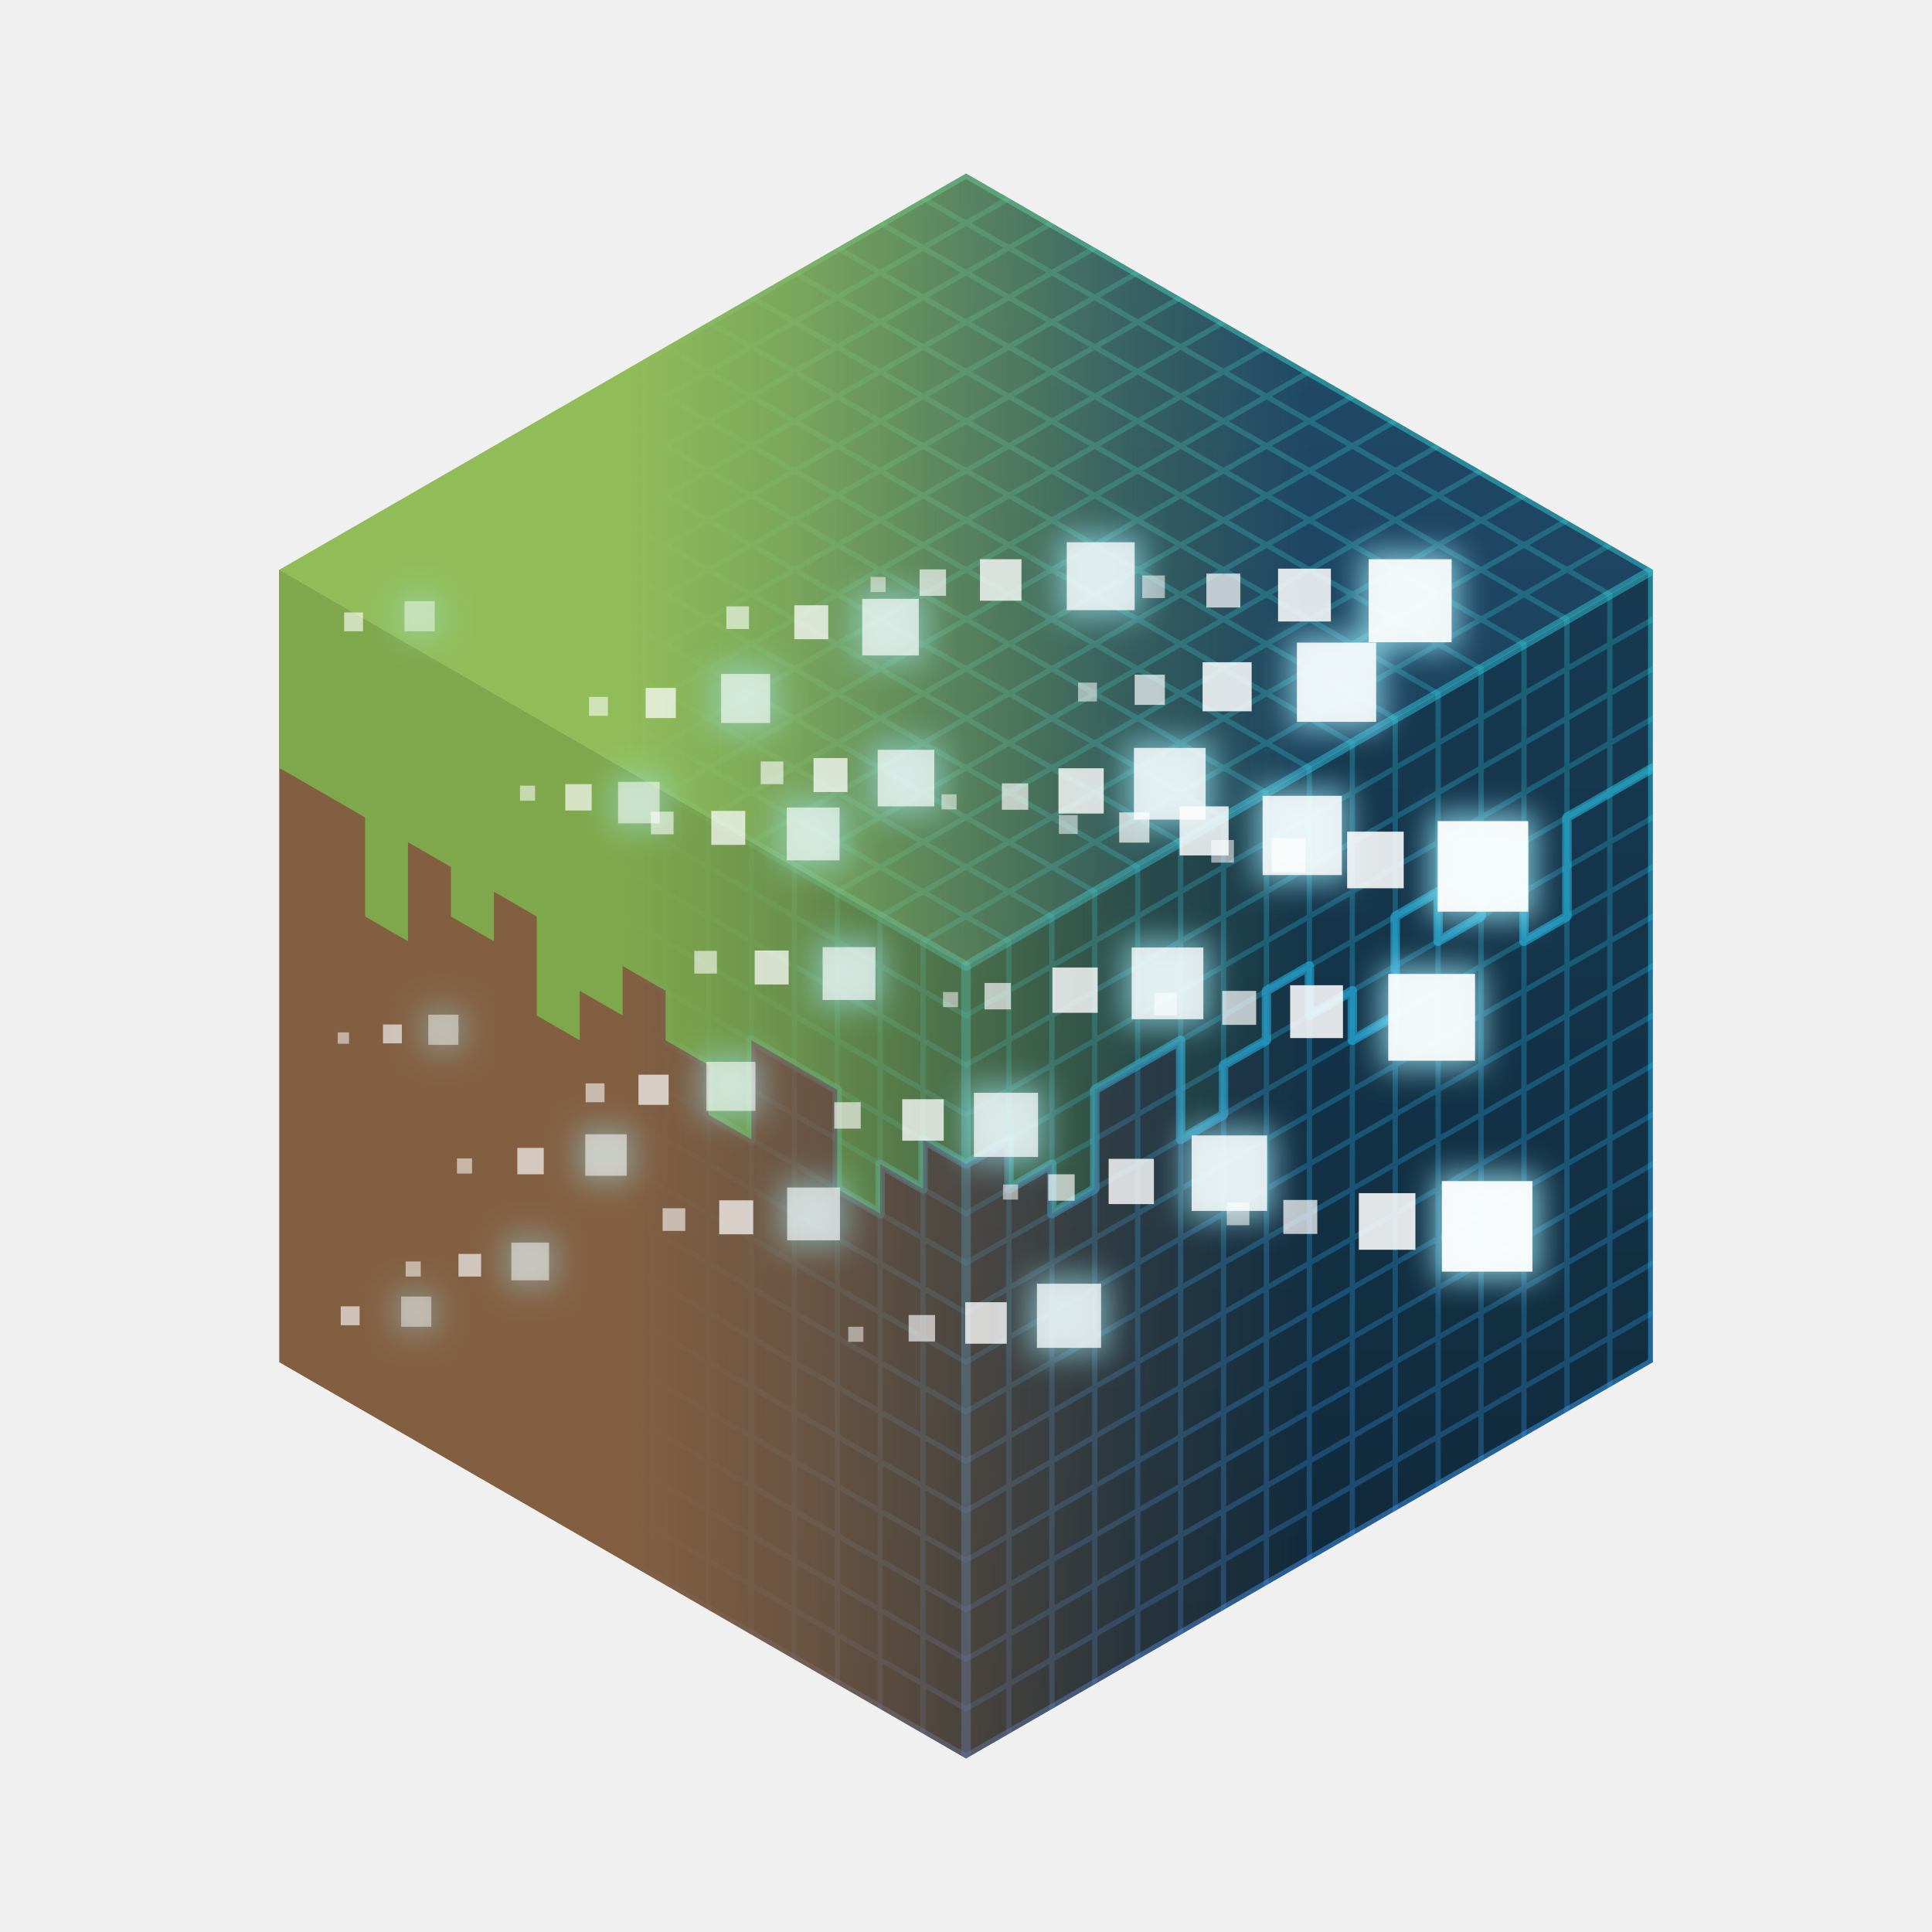
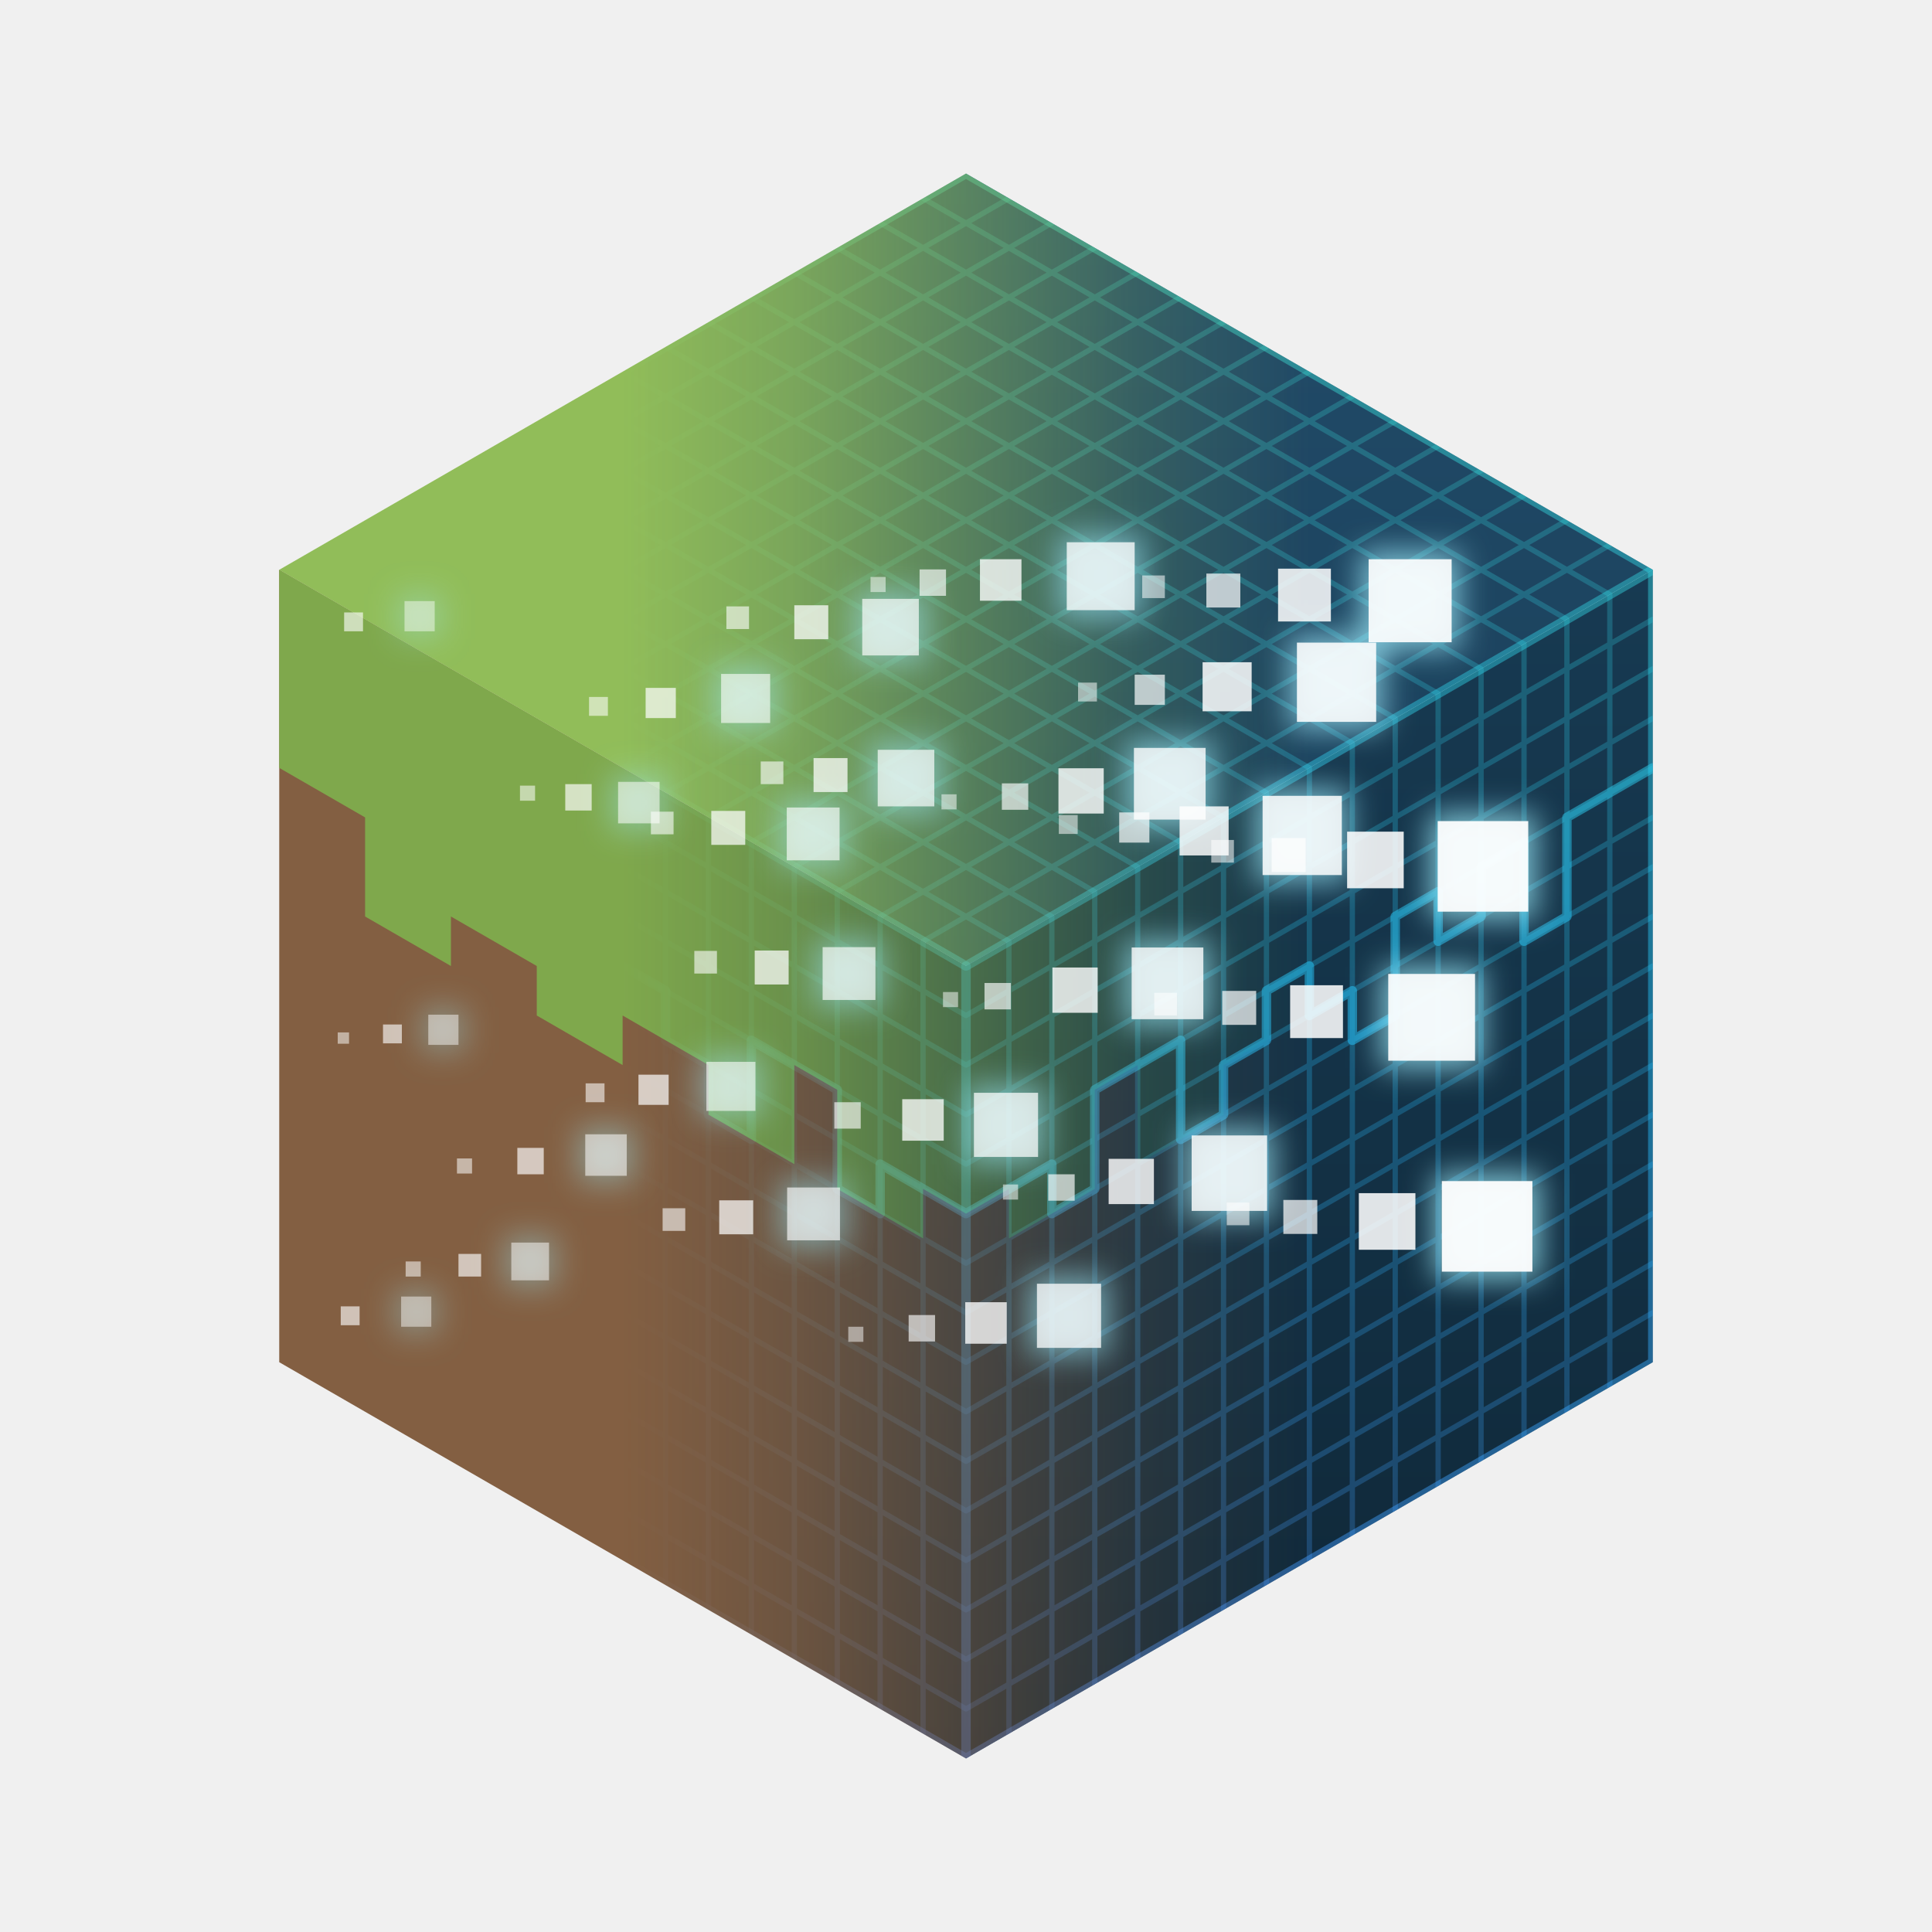
<svg xmlns="http://www.w3.org/2000/svg" viewBox="0 0 512 512" width="512" height="512">
  <defs>
    <pattern id="grain-top" width="16" height="16" patternUnits="userSpaceOnUse" patternTransform="matrix(11.375 6.5625 -11.375 6.5625 256.0 46.0)">
      <path fill="#ffffff" fill-opacity="0.07" d="        M256.000 46.000l11.375 6.562 l-11.375 6.562l-11.375 -6.562z         M278.750 59.125l11.375 6.562 l-11.375 6.562l-11.375 -6.562z         M301.500 72.250l11.375 6.562 l-11.375 6.562l-11.375 -6.562z         M358.375 105.062l11.375 6.562 l-11.375 6.562l-11.375 -6.562z         M381.125 118.188l11.375 6.562 l-11.375 6.562l-11.375 -6.562z         M312.875 91.938l11.375 6.562 l-11.375 6.562l-11.375 -6.562z         M312.875 105.062l11.375 6.562 l-11.375 6.562l-11.375 -6.562z         M324.250 111.625l11.375 6.562 l-11.375 6.562l-11.375 -6.562z         M347.000 124.750l11.375 6.562 l-11.375 6.562l-11.375 -6.562z         M358.375 131.312l11.375 6.562 l-11.375 6.562l-11.375 -6.562z         M403.875 157.562l11.375 6.562 l-11.375 6.562l-11.375 -6.562z         M244.625 78.812l11.375 6.562 l-11.375 6.562l-11.375 -6.562z         M290.125 105.062l11.375 6.562 l-11.375 6.562l-11.375 -6.562z         M347.000 151.000l11.375 6.562 l-11.375 6.562l-11.375 -6.562z         M381.125 170.688l11.375 6.562 l-11.375 6.562l-11.375 -6.562z         M290.125 131.312l11.375 6.562 l-11.375 6.562l-11.375 -6.562z         M233.250 111.625l11.375 6.562 l-11.375 6.562l-11.375 -6.562z         M278.750 137.875l11.375 6.562 l-11.375 6.562l-11.375 -6.562z         M290.125 144.438l11.375 6.562 l-11.375 6.562l-11.375 -6.562z         M324.250 164.125l11.375 6.562 l-11.375 6.562l-11.375 -6.562z         M176.375 91.938l11.375 6.562 l-11.375 6.562l-11.375 -6.562z         M199.125 105.062l11.375 6.562 l-11.375 6.562l-11.375 -6.562z         M267.375 144.438l11.375 6.562 l-11.375 6.562l-11.375 -6.562z         M290.125 157.562l11.375 6.562 l-11.375 6.562l-11.375 -6.562z         M187.750 111.625l11.375 6.562 l-11.375 6.562l-11.375 -6.562z         M199.125 118.188l11.375 6.562 l-11.375 6.562l-11.375 -6.562z         M210.500 124.750l11.375 6.562 l-11.375 6.562l-11.375 -6.562z         M324.250 190.375l11.375 6.562 l-11.375 6.562l-11.375 -6.562z         M312.875 196.938l11.375 6.562 l-11.375 6.562l-11.375 -6.562z         M153.625 118.188l11.375 6.562 l-11.375 6.562l-11.375 -6.562z         M176.375 131.312l11.375 6.562 l-11.375 6.562l-11.375 -6.562z         M210.500 151.000l11.375 6.562 l-11.375 6.562l-11.375 -6.562z         M221.875 157.562l11.375 6.562 l-11.375 6.562l-11.375 -6.562z         M312.875 210.062l11.375 6.562 l-11.375 6.562l-11.375 -6.562z         M210.500 164.125l11.375 6.562 l-11.375 6.562l-11.375 -6.562z         M301.500 216.625l11.375 6.562 l-11.375 6.562l-11.375 -6.562z         M130.875 131.312l11.375 6.562 l-11.375 6.562l-11.375 -6.562z         M153.625 144.438l11.375 6.562 l-11.375 6.562l-11.375 -6.562z         M210.500 177.250l11.375 6.562 l-11.375 6.562l-11.375 -6.562z         M221.875 210.062l11.375 6.562 l-11.375 6.562l-11.375 -6.562z         M85.375 144.438l11.375 6.562 l-11.375 6.562l-11.375 -6.562z         M153.625 183.812l11.375 6.562 l-11.375 6.562l-11.375 -6.562z" />
      <path fill="#000000" fill-opacity="0.05" d="        M324.250 85.375l11.375 6.562 l-11.375 6.562l-11.375 -6.562z         M256.000 59.125l11.375 6.562 l-11.375 6.562l-11.375 -6.562z         M267.375 65.688l11.375 6.562 l-11.375 6.562l-11.375 -6.562z         M335.625 105.062l11.375 6.562 l-11.375 6.562l-11.375 -6.562z         M369.750 124.750l11.375 6.562 l-11.375 6.562l-11.375 -6.562z         M392.500 137.875l11.375 6.562 l-11.375 6.562l-11.375 -6.562z         M244.625 65.688l11.375 6.562 l-11.375 6.562l-11.375 -6.562z         M290.125 91.938l11.375 6.562 l-11.375 6.562l-11.375 -6.562z         M301.500 111.625l11.375 6.562 l-11.375 6.562l-11.375 -6.562z         M210.500 72.250l11.375 6.562 l-11.375 6.562l-11.375 -6.562z         M244.625 91.938l11.375 6.562 l-11.375 6.562l-11.375 -6.562z         M267.375 105.062l11.375 6.562 l-11.375 6.562l-11.375 -6.562z         M312.875 131.312l11.375 6.562 l-11.375 6.562l-11.375 -6.562z         M324.250 137.875l11.375 6.562 l-11.375 6.562l-11.375 -6.562z         M244.625 105.062l11.375 6.562 l-11.375 6.562l-11.375 -6.562z         M335.625 157.562l11.375 6.562 l-11.375 6.562l-11.375 -6.562z         M187.750 85.375l11.375 6.562 l-11.375 6.562l-11.375 -6.562z         M210.500 98.500l11.375 6.562 l-11.375 6.562l-11.375 -6.562z         M221.875 105.062l11.375 6.562 l-11.375 6.562l-11.375 -6.562z         M347.000 177.250l11.375 6.562 l-11.375 6.562l-11.375 -6.562z         M233.250 124.750l11.375 6.562 l-11.375 6.562l-11.375 -6.562z         M312.875 170.688l11.375 6.562 l-11.375 6.562l-11.375 -6.562z         M233.250 137.875l11.375 6.562 l-11.375 6.562l-11.375 -6.562z         M165.000 111.625l11.375 6.562 l-11.375 6.562l-11.375 -6.562z         M176.375 118.188l11.375 6.562 l-11.375 6.562l-11.375 -6.562z         M221.875 144.438l11.375 6.562 l-11.375 6.562l-11.375 -6.562z         M199.125 144.438l11.375 6.562 l-11.375 6.562l-11.375 -6.562z         M244.625 170.688l11.375 6.562 l-11.375 6.562l-11.375 -6.562z         M267.375 183.812l11.375 6.562 l-11.375 6.562l-11.375 -6.562z         M165.000 137.875l11.375 6.562 l-11.375 6.562l-11.375 -6.562z         M233.250 177.250l11.375 6.562 l-11.375 6.562l-11.375 -6.562z         M278.750 203.500l11.375 6.562 l-11.375 6.562l-11.375 -6.562z         M130.875 144.438l11.375 6.562 l-11.375 6.562l-11.375 -6.562z         M153.625 157.562l11.375 6.562 l-11.375 6.562l-11.375 -6.562z         M210.500 190.375l11.375 6.562 l-11.375 6.562l-11.375 -6.562z         M233.250 203.500l11.375 6.562 l-11.375 6.562l-11.375 -6.562z         M96.750 137.875l11.375 6.562 l-11.375 6.562l-11.375 -6.562z         M119.500 151.000l11.375 6.562 l-11.375 6.562l-11.375 -6.562z         M142.250 164.125l11.375 6.562 l-11.375 6.562l-11.375 -6.562z         M119.500 164.125l11.375 6.562 l-11.375 6.562l-11.375 -6.562z         M233.250 229.750l11.375 6.562 l-11.375 6.562l-11.375 -6.562z         M256.000 242.875l11.375 6.562 l-11.375 6.562l-11.375 -6.562z" />
    </pattern>
    <pattern id="grain-side-left" width="16" height="16" patternUnits="userSpaceOnUse" patternTransform="matrix(11.375 6.5625 0 13.125 74.0 151.0)">
      <path fill="#ffffff" fill-opacity="0.07" d="        M233.250 308.500l11.375 6.562 l0.000 13.125l-11.375 -6.562z         M119.500 256.000l11.375 6.562 l0.000 13.125l-11.375 -6.562z         M233.250 334.750l11.375 6.562 l0.000 13.125l-11.375 -6.562z         M96.750 269.125l11.375 6.562 l0.000 13.125l-11.375 -6.562z         M142.250 295.375l11.375 6.562 l0.000 13.125l-11.375 -6.562z         M221.875 354.438l11.375 6.562 l0.000 13.125l-11.375 -6.562z         M85.375 288.812l11.375 6.562 l0.000 13.125l-11.375 -6.562z         M199.125 367.562l11.375 6.562 l0.000 13.125l-11.375 -6.562z         M85.375 315.062l11.375 6.562 l0.000 13.125l-11.375 -6.562z         M108.125 328.188l11.375 6.562 l0.000 13.125l-11.375 -6.562z         M85.375 328.188l11.375 6.562 l0.000 13.125l-11.375 -6.562z         M130.875 354.438l11.375 6.562 l0.000 13.125l-11.375 -6.562z         M233.250 413.500l11.375 6.562 l0.000 13.125l-11.375 -6.562z         M176.375 393.812l11.375 6.562 l0.000 13.125l-11.375 -6.562z         M233.250 426.625l11.375 6.562 l0.000 13.125l-11.375 -6.562z         M153.625 393.812l11.375 6.562 l0.000 13.125l-11.375 -6.562z         M233.250 439.750l11.375 6.562 l0.000 13.125l-11.375 -6.562z" />
      <path fill="#000000" fill-opacity="0.05" d="        M210.500 282.250l11.375 6.562 l0.000 13.125l-11.375 -6.562z         M165.000 269.125l11.375 6.562 l0.000 13.125l-11.375 -6.562z         M244.625 315.062l11.375 6.562 l0.000 13.125l-11.375 -6.562z         M153.625 275.688l11.375 6.562 l0.000 13.125l-11.375 -6.562z         M233.250 321.625l11.375 6.562 l0.000 13.125l-11.375 -6.562z         M96.750 256.000l11.375 6.562 l0.000 13.125l-11.375 -6.562z         M142.250 282.250l11.375 6.562 l0.000 13.125l-11.375 -6.562z         M165.000 295.375l11.375 6.562 l0.000 13.125l-11.375 -6.562z         M199.125 315.062l11.375 6.562 l0.000 13.125l-11.375 -6.562z         M85.375 262.562l11.375 6.562 l0.000 13.125l-11.375 -6.562z         M108.125 288.812l11.375 6.562 l0.000 13.125l-11.375 -6.562z         M165.000 321.625l11.375 6.562 l0.000 13.125l-11.375 -6.562z         M165.000 334.750l11.375 6.562 l0.000 13.125l-11.375 -6.562z         M187.750 347.875l11.375 6.562 l0.000 13.125l-11.375 -6.562z         M244.625 380.688l11.375 6.562 l0.000 13.125l-11.375 -6.562z         M187.750 361.000l11.375 6.562 l0.000 13.125l-11.375 -6.562z         M244.625 393.812l11.375 6.562 l0.000 13.125l-11.375 -6.562z         M119.500 334.750l11.375 6.562 l0.000 13.125l-11.375 -6.562z         M244.625 406.938l11.375 6.562 l0.000 13.125l-11.375 -6.562z         M96.750 334.750l11.375 6.562 l0.000 13.125l-11.375 -6.562z         M142.250 361.000l11.375 6.562 l0.000 13.125l-11.375 -6.562z         M153.625 367.562l11.375 6.562 l0.000 13.125l-11.375 -6.562z         M108.125 354.438l11.375 6.562 l0.000 13.125l-11.375 -6.562z         M130.875 367.562l11.375 6.562 l0.000 13.125l-11.375 -6.562z         M96.750 361.000l11.375 6.562 l0.000 13.125l-11.375 -6.562z         M119.500 374.125l11.375 6.562 l0.000 13.125l-11.375 -6.562z         M130.875 380.688l11.375 6.562 l0.000 13.125l-11.375 -6.562z         M244.625 446.312l11.375 6.562 l0.000 13.125l-11.375 -6.562z" />
    </pattern>
    <pattern id="grain-side-right" width="16" height="16" patternUnits="userSpaceOnUse" patternTransform="matrix(-11.375 6.5625 -11.375 19.6875 438.0 151.0)">
      <path fill="#ffffff" fill-opacity="0.07" d="        M221.875 341.312l-11.375 6.562 l-11.375 19.688l11.375 -6.562z         M324.250 295.375l-11.375 6.562 l-11.375 19.688l11.375 -6.562z         M199.125 380.688l-11.375 6.562 l-11.375 19.688l11.375 -6.562z         M324.250 321.625l-11.375 6.562 l-11.375 19.688l11.375 -6.562z         M278.750 347.875l-11.375 6.562 l-11.375 19.688l11.375 -6.562z         M187.750 413.500l-11.375 6.562 l-11.375 19.688l11.375 -6.562z         M312.875 354.438l-11.375 6.562 l-11.375 19.688l11.375 -6.562z         M187.750 439.750l-11.375 6.562 l-11.375 19.688l11.375 -6.562z         M290.125 393.812l-11.375 6.562 l-11.375 19.688l11.375 -6.562z         M267.375 406.938l-11.375 6.562 l-11.375 19.688l11.375 -6.562z         M278.750 413.500l-11.375 6.562 l-11.375 19.688l11.375 -6.562z         M233.250 439.750l-11.375 6.562 l-11.375 19.688l11.375 -6.562z         M130.875 498.812l-11.375 6.562 l-11.375 19.688l11.375 -6.562z         M176.375 485.688l-11.375 6.562 l-11.375 19.688l11.375 -6.562z         M119.500 518.500l-11.375 6.562 l-11.375 19.688l11.375 -6.562z         M187.750 492.250l-11.375 6.562 l-11.375 19.688l11.375 -6.562z         M108.125 538.188l-11.375 6.562 l-11.375 19.688l11.375 -6.562z" />
    </pattern>
    <linearGradient id="tech-top" gradientUnits="userSpaceOnUse" x1="0" y1="46" x2="0" y2="256">
      <stop offset="0" stop-color="#224c6a" />
      <stop offset="1" stop-color="#193f59" />
    </linearGradient>
    <linearGradient id="tech-face" gradientUnits="userSpaceOnUse" x1="0" y1="151" x2="0" y2="466">
      <stop offset="0" stop-color="#173a52" />
      <stop offset="1" stop-color="#0f2737" />
    </linearGradient>
    <linearGradient id="wire-grad" gradientUnits="userSpaceOnUse" x1="0" y1="46" x2="0" y2="466">
      <stop offset="0" stop-color="#3ee0c6" />
      <stop offset="0.55" stop-color="#24c4ff" />
      <stop offset="1" stop-color="#4f8cff" />
    </linearGradient>
    <clipPath id="right-clip">
      <path d="M256,46 L438,151 L438,361 L256,466 Z" />
    </clipPath>
    <linearGradient id="bleed-to-right" gradientUnits="userSpaceOnUse" x1="256" y1="0" x2="347" y2="0">
      <stop offset="0" stop-color="#ffffff" stop-opacity="0.5" />
      <stop offset="0.5" stop-color="#ffffff" stop-opacity="0.2" />
      <stop offset="1" stop-color="#ffffff" stop-opacity="0" />
    </linearGradient>
    <linearGradient id="bleed-to-left" gradientUnits="userSpaceOnUse" x1="256" y1="0" x2="165" y2="0">
      <stop offset="0" stop-color="#ffffff" stop-opacity="0.5" />
      <stop offset="0.5" stop-color="#ffffff" stop-opacity="0.2" />
      <stop offset="1" stop-color="#ffffff" stop-opacity="0" />
    </linearGradient>
    <mask id="mask-bleed-to-right" maskUnits="userSpaceOnUse" x="0" y="0" width="512" height="512">
      <rect x="0" y="0" width="512" height="512" fill="url(#bleed-to-right)" />
    </mask>
    <mask id="mask-bleed-to-left" maskUnits="userSpaceOnUse" x="0" y="0" width="512" height="512">
      <rect x="0" y="0" width="512" height="512" fill="url(#bleed-to-left)" />
    </mask>
    <clipPath id="cube-clip">
      <path d="M256,46 L438,151 L438,361 L256,466 L74,361 L74,151 Z" />
    </clipPath>
    <filter id="sq-glow" x="-80%" y="-80%" width="260%" height="260%">
      <feGaussianBlur stdDeviation="4" />
    </filter>
  </defs>
  <polygon points="74,151 256,256 256,466 74,361" fill="#835f42" />
-   <polygon points="74.00,151.00 256.00,256.00 256.00,308.50 244.62,301.94 244.62,315.06 233.25,308.50 233.25,321.62 221.88,315.06 221.88,288.81 210.50,282.25 199.12,275.69 199.12,301.94 187.75,295.38 187.75,282.25 176.38,275.69 176.38,262.56 165.00,256.00 165.00,269.12 153.62,262.56 153.62,275.69 142.25,269.12 142.25,242.88 130.88,236.31 130.88,249.44 119.50,242.88 119.50,229.75 108.12,223.19 108.12,249.44 96.75,242.88 96.75,216.62 85.38,210.06 74.00,203.50" fill="#7fa84c" />
+   <polygon points="74.00,151.00 256.00,256.00 256.00,321.62 244.62,315.06 244.62,328.19 233.25,321.62 221.88,315.06 221.88,288.81 210.50,282.25 210.50,308.50 199.12,301.94 187.75,295.38 187.75,282.25 176.38,275.69 165.00,269.12 165.00,282.25 153.62,275.69 142.25,269.12 142.25,256.00 130.88,249.44 119.50,242.88 119.50,256.00 108.12,249.44 96.75,242.88 96.75,216.62 85.38,210.06 74.00,203.50" fill="#7fa84c" />
  <polygon points="74,151 256,256 256,466 74,361" fill="url(#grain-side-left)" />
  <polygon points="256,46 256,256 74,151" fill="#91bd59" />
  <polygon points="256,46 256,256 74,151" fill="url(#grain-top)" />
  <g clip-path="url(#right-clip)">
    <polygon points="256,46 438,151 256,256" fill="url(#tech-top)" />
    <polygon points="438,151 256,256 256,466 438,361" fill="url(#tech-face)" />
    <g fill="none" stroke="url(#wire-grad)" stroke-linecap="round" stroke-linejoin="round">
      <g opacity="0.26" stroke-width="1.4">
        <path d="M426.62,157.56 L426.62,367.56 M438,164.12 L256,269.12 M256,59.12 L426.62,157.56 M267.38,52.56 L256,59.12 M415.25,164.12 L415.25,374.12 M438,177.25 L256,282.25 M256,72.25 L415.25,164.12 M278.75,59.12 L256,72.25 M403.88,170.69 L403.88,380.69 M438,190.38 L256,295.38 M256,85.38 L403.88,170.69 M290.12,65.69 L256,85.38 M392.5,177.25 L392.5,387.25 M438,203.5 L256,308.5 M256,98.5 L392.5,177.25 M301.5,72.25 L256,98.5 M381.12,183.81 L381.12,393.81 M438,216.62 L256,321.62 M256,111.62 L381.12,183.81 M312.88,78.81 L256,111.62 M369.75,190.38 L369.75,400.38 M438,229.75 L256,334.75 M256,124.75 L369.75,190.38 M324.25,85.38 L256,124.75 M358.38,196.94 L358.38,406.94 M438,242.88 L256,347.88 M256,137.88 L358.38,196.94 M335.62,91.94 L256,137.88 M347,203.5 L347,413.5 M438,256 L256,361 M256,151 L347,203.5 M347,98.5 L256,151 M335.62,210.06 L335.62,420.06 M438,269.12 L256,374.12 M256,164.12 L335.62,210.06 M358.38,105.06 L256,164.12 M324.25,216.62 L324.25,426.62 M438,282.25 L256,387.25 M256,177.25 L324.25,216.62 M369.75,111.62 L256,177.25 M312.88,223.19 L312.88,433.19 M438,295.38 L256,400.38 M256,190.38 L312.88,223.19 M381.12,118.19 L256,190.38 M301.5,229.75 L301.5,439.75 M438,308.5 L256,413.5 M256,203.5 L301.5,229.75 M392.5,124.75 L256,203.5 M290.12,236.31 L290.12,446.31 M438,321.62 L256,426.62 M256,216.62 L290.12,236.31 M403.88,131.31 L256,216.62 M278.75,242.88 L278.75,452.88 M438,334.75 L256,439.75 M256,229.75 L278.75,242.88 M415.25,137.88 L256,229.75 M267.38,249.44 L267.38,459.44 M438,347.88 L256,452.88 M256,242.88 L267.38,249.44 M426.62,144.44 L256,242.88" />
      </g>
-       <path d="M256,308.5 L267.38,301.94 L267.38,315.06 L278.75,308.5 L278.75,321.62 L290.12,315.06 L290.12,288.81 L301.5,282.25 L312.88,275.69 L312.88,301.94 L324.25,295.38 L324.25,282.25 L335.62,275.69 L335.62,262.56 L347,256 L347,269.12 L358.38,262.56 L358.38,275.69 L369.75,269.12 L369.75,242.88 L381.12,236.31 L381.12,249.44 L392.5,242.88 L392.5,229.75 L403.88,223.19 L403.88,249.44 L415.25,242.88 L415.25,216.62 L426.62,210.06 L438,203.5" stroke-width="2.5" opacity="0.5" />
+       <path d="M256,321.62 L267.38,315.06 L278.75,308.5 L278.75,321.62 L290.12,315.06 L290.12,288.81 L301.5,282.25 L312.88,275.69 L312.88,301.94 L324.25,295.38 L324.25,282.25 L335.62,275.69 L335.62,262.56 L347,256 L347,269.12 L358.38,262.56 L358.38,275.69 L369.75,269.12 L369.75,242.88 L381.12,236.31 L381.12,249.44 L392.5,242.88 L392.5,229.75 L403.88,223.19 L403.88,249.44 L415.25,242.88 L415.25,216.62 L426.62,210.06 L438,203.5" stroke-width="2.5" opacity="0.5" />
      <path d="M256,46 L438,151 L438,361 L256,466" stroke-width="2.5" opacity="0.45" />
      <path d="M256,256 L256,466" stroke-width="2.5" opacity="0.45" />
      <path d="M438,151 L256,256" stroke-width="2.5" opacity="0.45" />
    </g>
  </g>
  <g mask="url(#mask-bleed-to-left)">
    <g transform="matrix(-1 0 0 1 512 0)">
      <g clip-path="url(#right-clip)">
        <polygon points="256,46 438,151 256,256" fill="url(#tech-top)" />
        <polygon points="438,151 256,256 256,466 438,361" fill="url(#tech-face)" />
        <g fill="none" stroke="url(#wire-grad)" stroke-linecap="round" stroke-linejoin="round">
          <g opacity="0.26" stroke-width="1.4">
            <path d="M426.62,157.56 L426.62,367.56 M438,164.12 L256,269.12 M256,59.12 L426.62,157.56 M267.38,52.56 L256,59.12 M415.25,164.12 L415.25,374.12 M438,177.25 L256,282.25 M256,72.25 L415.25,164.12 M278.75,59.12 L256,72.25 M403.88,170.69 L403.88,380.69 M438,190.38 L256,295.38 M256,85.38 L403.88,170.69 M290.12,65.69 L256,85.38 M392.5,177.25 L392.5,387.25 M438,203.5 L256,308.5 M256,98.5 L392.5,177.25 M301.5,72.25 L256,98.5 M381.12,183.81 L381.12,393.81 M438,216.62 L256,321.62 M256,111.62 L381.12,183.81 M312.88,78.81 L256,111.62 M369.75,190.38 L369.75,400.38 M438,229.75 L256,334.75 M256,124.75 L369.75,190.38 M324.25,85.38 L256,124.75 M358.38,196.94 L358.38,406.94 M438,242.88 L256,347.88 M256,137.88 L358.38,196.94 M335.62,91.94 L256,137.88 M347,203.5 L347,413.5 M438,256 L256,361 M256,151 L347,203.5 M347,98.5 L256,151 M335.62,210.06 L335.62,420.06 M438,269.12 L256,374.12 M256,164.12 L335.62,210.06 M358.38,105.06 L256,164.12 M324.25,216.62 L324.25,426.62 M438,282.25 L256,387.25 M256,177.25 L324.25,216.62 M369.75,111.62 L256,177.25 M312.88,223.19 L312.88,433.19 M438,295.38 L256,400.38 M256,190.38 L312.88,223.19 M381.12,118.19 L256,190.38 M301.5,229.75 L301.5,439.75 M438,308.5 L256,413.5 M256,203.5 L301.5,229.75 M392.5,124.75 L256,203.5 M290.12,236.31 L290.12,446.31 M438,321.62 L256,426.62 M256,216.62 L290.12,236.31 M403.88,131.31 L256,216.62 M278.75,242.88 L278.75,452.88 M438,334.75 L256,439.75 M256,229.75 L278.75,242.88 M415.25,137.88 L256,229.75 M267.38,249.44 L267.38,459.44 M438,347.88 L256,452.88 M256,242.88 L267.38,249.44 M426.62,144.44 L256,242.88" />
          </g>
-           <path d="M256,308.5 L267.38,301.94 L267.38,315.06 L278.75,308.5 L278.75,321.62 L290.12,315.06 L290.12,288.81 L301.5,282.25 L312.88,275.69 L312.88,301.94 L324.25,295.38 L324.25,282.25 L335.62,275.69 L335.62,262.56 L347,256 L347,269.12 L358.38,262.56 L358.38,275.69 L369.75,269.12 L369.75,242.88 L381.12,236.31 L381.12,249.44 L392.5,242.88 L392.5,229.75 L403.88,223.19 L403.88,249.44 L415.25,242.88 L415.25,216.62 L426.62,210.06 L438,203.5" stroke-width="2.5" opacity="0.5" />
+           <path d="M256,321.62 L267.38,315.06 L278.75,308.5 L278.75,321.62 L290.12,315.06 L290.12,288.81 L301.5,282.25 L312.88,275.69 L312.88,301.94 L324.25,295.38 L324.25,282.25 L335.62,275.69 L335.62,262.56 L347,256 L347,269.12 L358.38,262.56 L358.38,275.69 L369.75,269.12 L369.75,242.88 L381.12,236.31 L381.12,249.44 L392.5,242.88 L392.5,229.75 L403.88,223.19 L403.88,249.44 L415.25,242.88 L415.25,216.62 L426.62,210.06 L438,203.5" stroke-width="2.5" opacity="0.5" />
          <path d="M256,46 L438,151 L438,361 L256,466" stroke-width="2.5" opacity="0.45" />
          <path d="M256,256 L256,466" stroke-width="2.5" opacity="0.45" />
          <path d="M438,151 L256,256" stroke-width="2.5" opacity="0.45" />
        </g>
      </g>
    </g>
  </g>
  <g mask="url(#mask-bleed-to-right)">
    <g transform="matrix(-1 0 0 1 512 0)">
      <polygon points="74,151 256,256 256,466 74,361" fill="#835f42" />
-       <polygon points="74.00,151.00 256.00,256.00 256.00,308.50 244.62,301.94 244.62,315.06 233.25,308.50 233.25,321.62 221.88,315.06 221.88,288.81 210.50,282.25 199.12,275.69 199.12,301.94 187.75,295.38 187.75,282.25 176.38,275.69 176.38,262.56 165.00,256.00 165.00,269.12 153.62,262.56 153.62,275.69 142.25,269.12 142.25,242.88 130.88,236.31 130.88,249.44 119.50,242.88 119.50,229.75 108.12,223.19 108.12,249.44 96.75,242.88 96.75,216.62 85.38,210.06 74.00,203.50" fill="#7fa84c" />
+       <polygon points="74.00,151.00 256.00,256.00 256.00,321.62 244.62,315.06 244.62,328.19 233.25,321.62 221.88,315.06 221.88,288.81 210.50,282.25 210.50,308.50 199.12,301.94 187.75,295.38 187.75,282.25 176.38,275.69 165.00,269.12 165.00,282.25 153.62,275.69 142.25,269.12 142.25,256.00 130.88,249.44 119.50,242.88 119.50,256.00 108.12,249.44 96.75,242.88 96.75,216.62 85.38,210.06 74.00,203.50" fill="#7fa84c" />
      <polygon points="74,151 256,256 256,466 74,361" fill="url(#grain-side-left)" />
      <polygon points="256,46 256,256 74,151" fill="#91bd59" />
      <polygon points="256,46 256,256 74,151" fill="url(#grain-top)" />
    </g>
  </g>
  <g id="transition-flow" clip-path="url(#cube-clip)">
    <g filter="url(#sq-glow)">
      <rect x="185.2" y="279.4" width="17" height="17" fill="#9ff0ff" opacity="0.45" />
      <rect x="133.5" y="327.3" width="14" height="14" fill="#9ff0ff" opacity="0.37" />
      <rect x="153.1" y="298.6" width="15" height="15" fill="#9ff0ff" opacity="0.4" />
      <rect x="104.3" y="341.6" width="12" height="12" fill="#9ff0ff" opacity="0.32" />
      <rect x="161.8" y="205.2" width="15" height="15" fill="#9ff0ff" opacity="0.41" />
      <rect x="111.5" y="266.9" width="12" height="12" fill="#9ff0ff" opacity="0.33" />
      <rect x="105.2" y="157.3" width="12" height="12" fill="#9ff0ff" opacity="0.32" />
      <rect x="230.6" y="196.7" width="19" height="19" fill="#9ff0ff" opacity="0.52" />
      <rect x="256.1" y="287.6" width="21" height="21" fill="#9ff0ff" opacity="0.56" />
      <rect x="206.5" y="212" width="18" height="18" fill="#9ff0ff" opacity="0.48" />
      <rect x="297.9" y="249.1" width="23" height="23" fill="#9ff0ff" opacity="0.63" />
      <rect x="280.7" y="141.7" width="22" height="22" fill="#9ff0ff" opacity="0.6" />
      <rect x="206.6" y="312.7" width="18" height="18" fill="#9ff0ff" opacity="0.48" />
      <rect x="226.5" y="156.7" width="19" height="19" fill="#9ff0ff" opacity="0.51" />
      <rect x="272.8" y="338.2" width="21" height="21" fill="#9ff0ff" opacity="0.59" />
      <rect x="189.1" y="176.6" width="17" height="17" fill="#9ff0ff" opacity="0.46" />
      <rect x="298.5" y="196.2" width="23" height="23" fill="#9ff0ff" opacity="0.63" />
      <rect x="216" y="249" width="18" height="18" fill="#9ff0ff" opacity="0.5" />
      <rect x="360.7" y="146.2" width="26" height="26" fill="#9ff0ff" opacity="0.73" />
      <rect x="379" y="215.6" width="28" height="28" fill="#9ff0ff" opacity="0.76" />
      <rect x="380.1" y="311" width="28" height="28" fill="#9ff0ff" opacity="0.76" />
      <rect x="365.9" y="256.1" width="27" height="27" fill="#9ff0ff" opacity="0.74" />
      <rect x="313.8" y="298.9" width="24" height="24" fill="#9ff0ff" opacity="0.65" />
      <rect x="341.7" y="168.3" width="25" height="25" fill="#9ff0ff" opacity="0.7" />
      <rect x="332.6" y="208.9" width="25" height="25" fill="#9ff0ff" opacity="0.68" />
    </g>
    <g fill="#ffffff">
      <rect x="169.2" y="284.8" width="8" height="8" opacity="0.69" />
      <rect x="155.2" y="287.1" width="5" height="5" opacity="0.57" />
      <rect x="187.2" y="281.4" width="13" height="13" opacity="0.59" />
      <rect x="121.5" y="332.3" width="6" height="6" opacity="0.64" />
      <rect x="107.5" y="334.3" width="4" height="4" opacity="0.53" />
      <rect x="135.5" y="329.3" width="10" height="10" opacity="0.5" />
      <rect x="137.1" y="304.2" width="7" height="7" opacity="0.66" />
      <rect x="121.1" y="307" width="4" height="4" opacity="0.54" />
      <rect x="155.1" y="300.6" width="11" height="11" opacity="0.54" />
      <rect x="90.3" y="346.2" width="5" height="5" opacity="0.62" />
      <rect x="106.3" y="343.6" width="8" height="8" opacity="0.45" />
      <rect x="149.8" y="207.8" width="7" height="7" opacity="0.67" />
      <rect x="137.8" y="208.2" width="4" height="4" opacity="0.55" />
      <rect x="163.8" y="207.2" width="11" height="11" opacity="0.55" />
      <rect x="101.5" y="271.5" width="5" height="5" opacity="0.62" />
      <rect x="89.5" y="273.6" width="3" height="3" opacity="0.51" />
      <rect x="113.5" y="268.9" width="8" height="8" opacity="0.46" />
      <rect x="91.2" y="162.3" width="5" height="5" opacity="0.62" />
      <rect x="107.2" y="159.3" width="8" height="8" opacity="0.45" />
      <rect x="215.6" y="200.9" width="9" height="9" opacity="0.73" />
      <rect x="201.6" y="201.8" width="6" height="6" opacity="0.6" />
      <rect x="232.6" y="198.7" width="15" height="15" opacity="0.67" />
      <rect x="239.1" y="291.3" width="11" height="11" opacity="0.76" />
      <rect x="221.1" y="292.1" width="7" height="7" opacity="0.62" />
      <rect x="258.1" y="289.6" width="17" height="17" opacity="0.72" />
      <rect x="188.5" y="214.9" width="9" height="9" opacity="0.71" />
      <rect x="172.5" y="215.1" width="6" height="6" opacity="0.58" />
      <rect x="208.5" y="214" width="14" height="14" opacity="0.63" />
      <rect x="278.9" y="256.4" width="12" height="12" opacity="0.8" />
      <rect x="260.9" y="260.5" width="7" height="7" opacity="0.65" />
      <rect x="249.9" y="262.9" width="4" height="4" opacity="0.51" />
      <rect x="299.9" y="251.1" width="19" height="19" opacity="0.79" />
      <rect x="259.7" y="148.2" width="11" height="11" opacity="0.78" />
      <rect x="243.7" y="150.9" width="7" height="7" opacity="0.64" />
      <rect x="230.7" y="152.9" width="4" height="4" opacity="0.5" />
      <rect x="282.7" y="143.7" width="18" height="18" opacity="0.76" />
      <rect x="190.6" y="318.1" width="9" height="9" opacity="0.71" />
      <rect x="175.6" y="320.2" width="6" height="6" opacity="0.58" />
      <rect x="208.6" y="314.7" width="14" height="14" opacity="0.63" />
      <rect x="210.5" y="160.4" width="9" height="9" opacity="0.73" />
      <rect x="192.5" y="160.7" width="6" height="6" opacity="0.6" />
      <rect x="228.5" y="158.7" width="15" height="15" opacity="0.67" />
      <rect x="255.8" y="345.1" width="11" height="11" opacity="0.77" />
      <rect x="240.8" y="348.5" width="7" height="7" opacity="0.63" />
      <rect x="224.8" y="351.6" width="4" height="4" opacity="0.49" />
      <rect x="274.8" y="340.2" width="17" height="17" opacity="0.75" />
      <rect x="171.1" y="182.3" width="8" height="8" opacity="0.7" />
      <rect x="156.1" y="184.7" width="5" height="5" opacity="0.57" />
      <rect x="191.1" y="178.6" width="13" height="13" opacity="0.6" />
      <rect x="280.5" y="203.6" width="12" height="12" opacity="0.8" />
      <rect x="265.5" y="207.6" width="7" height="7" opacity="0.65" />
      <rect x="249.5" y="210.5" width="4" height="4" opacity="0.51" />
      <rect x="300.5" y="198.2" width="19" height="19" opacity="0.79" />
      <rect x="200" y="251.9" width="9" height="9" opacity="0.72" />
      <rect x="184" y="252" width="6" height="6" opacity="0.59" />
      <rect x="218" y="251" width="14" height="14" opacity="0.65" />
      <rect x="338.7" y="150.7" width="14" height="14" opacity="0.85" />
      <rect x="319.7" y="152" width="9" height="9" opacity="0.7" />
      <rect x="302.7" y="152.5" width="6" height="6" opacity="0.54" />
      <rect x="362.7" y="148.2" width="22" height="22" opacity="0.9" />
      <rect x="357" y="220.4" width="15" height="15" opacity="0.87" />
      <rect x="337" y="222.1" width="9" height="9" opacity="0.71" />
      <rect x="321" y="222.6" width="6" height="6" opacity="0.55" />
      <rect x="381" y="217.6" width="24" height="24" opacity="0.93" />
      <rect x="360.1" y="316.2" width="15" height="15" opacity="0.87" />
      <rect x="340.1" y="318" width="9" height="9" opacity="0.71" />
      <rect x="325.1" y="318.7" width="6" height="6" opacity="0.56" />
      <rect x="382.1" y="313" width="24" height="24" opacity="0.94" />
      <rect x="341.9" y="261.1" width="14" height="14" opacity="0.86" />
      <rect x="323.9" y="262.6" width="9" height="9" opacity="0.7" />
      <rect x="305.9" y="263.1" width="6" height="6" opacity="0.55" />
      <rect x="367.9" y="258.1" width="23" height="23" opacity="0.91" />
      <rect x="293.8" y="307.1" width="12" height="12" opacity="0.81" />
      <rect x="277.8" y="311.2" width="7" height="7" opacity="0.66" />
      <rect x="265.8" y="313.9" width="4" height="4" opacity="0.52" />
      <rect x="315.8" y="300.9" width="20" height="20" opacity="0.82" />
      <rect x="318.7" y="175.5" width="13" height="13" opacity="0.84" />
      <rect x="300.7" y="178.8" width="8" height="8" opacity="0.68" />
      <rect x="285.7" y="180.9" width="5" height="5" opacity="0.53" />
      <rect x="343.7" y="170.3" width="21" height="21" opacity="0.87" />
      <rect x="312.6" y="213.7" width="13" height="13" opacity="0.83" />
      <rect x="296.6" y="215.3" width="8" height="8" opacity="0.68" />
      <rect x="280.6" y="216" width="5" height="5" opacity="0.53" />
      <rect x="334.6" y="210.9" width="21" height="21" opacity="0.85" />
    </g>
  </g>
</svg>
